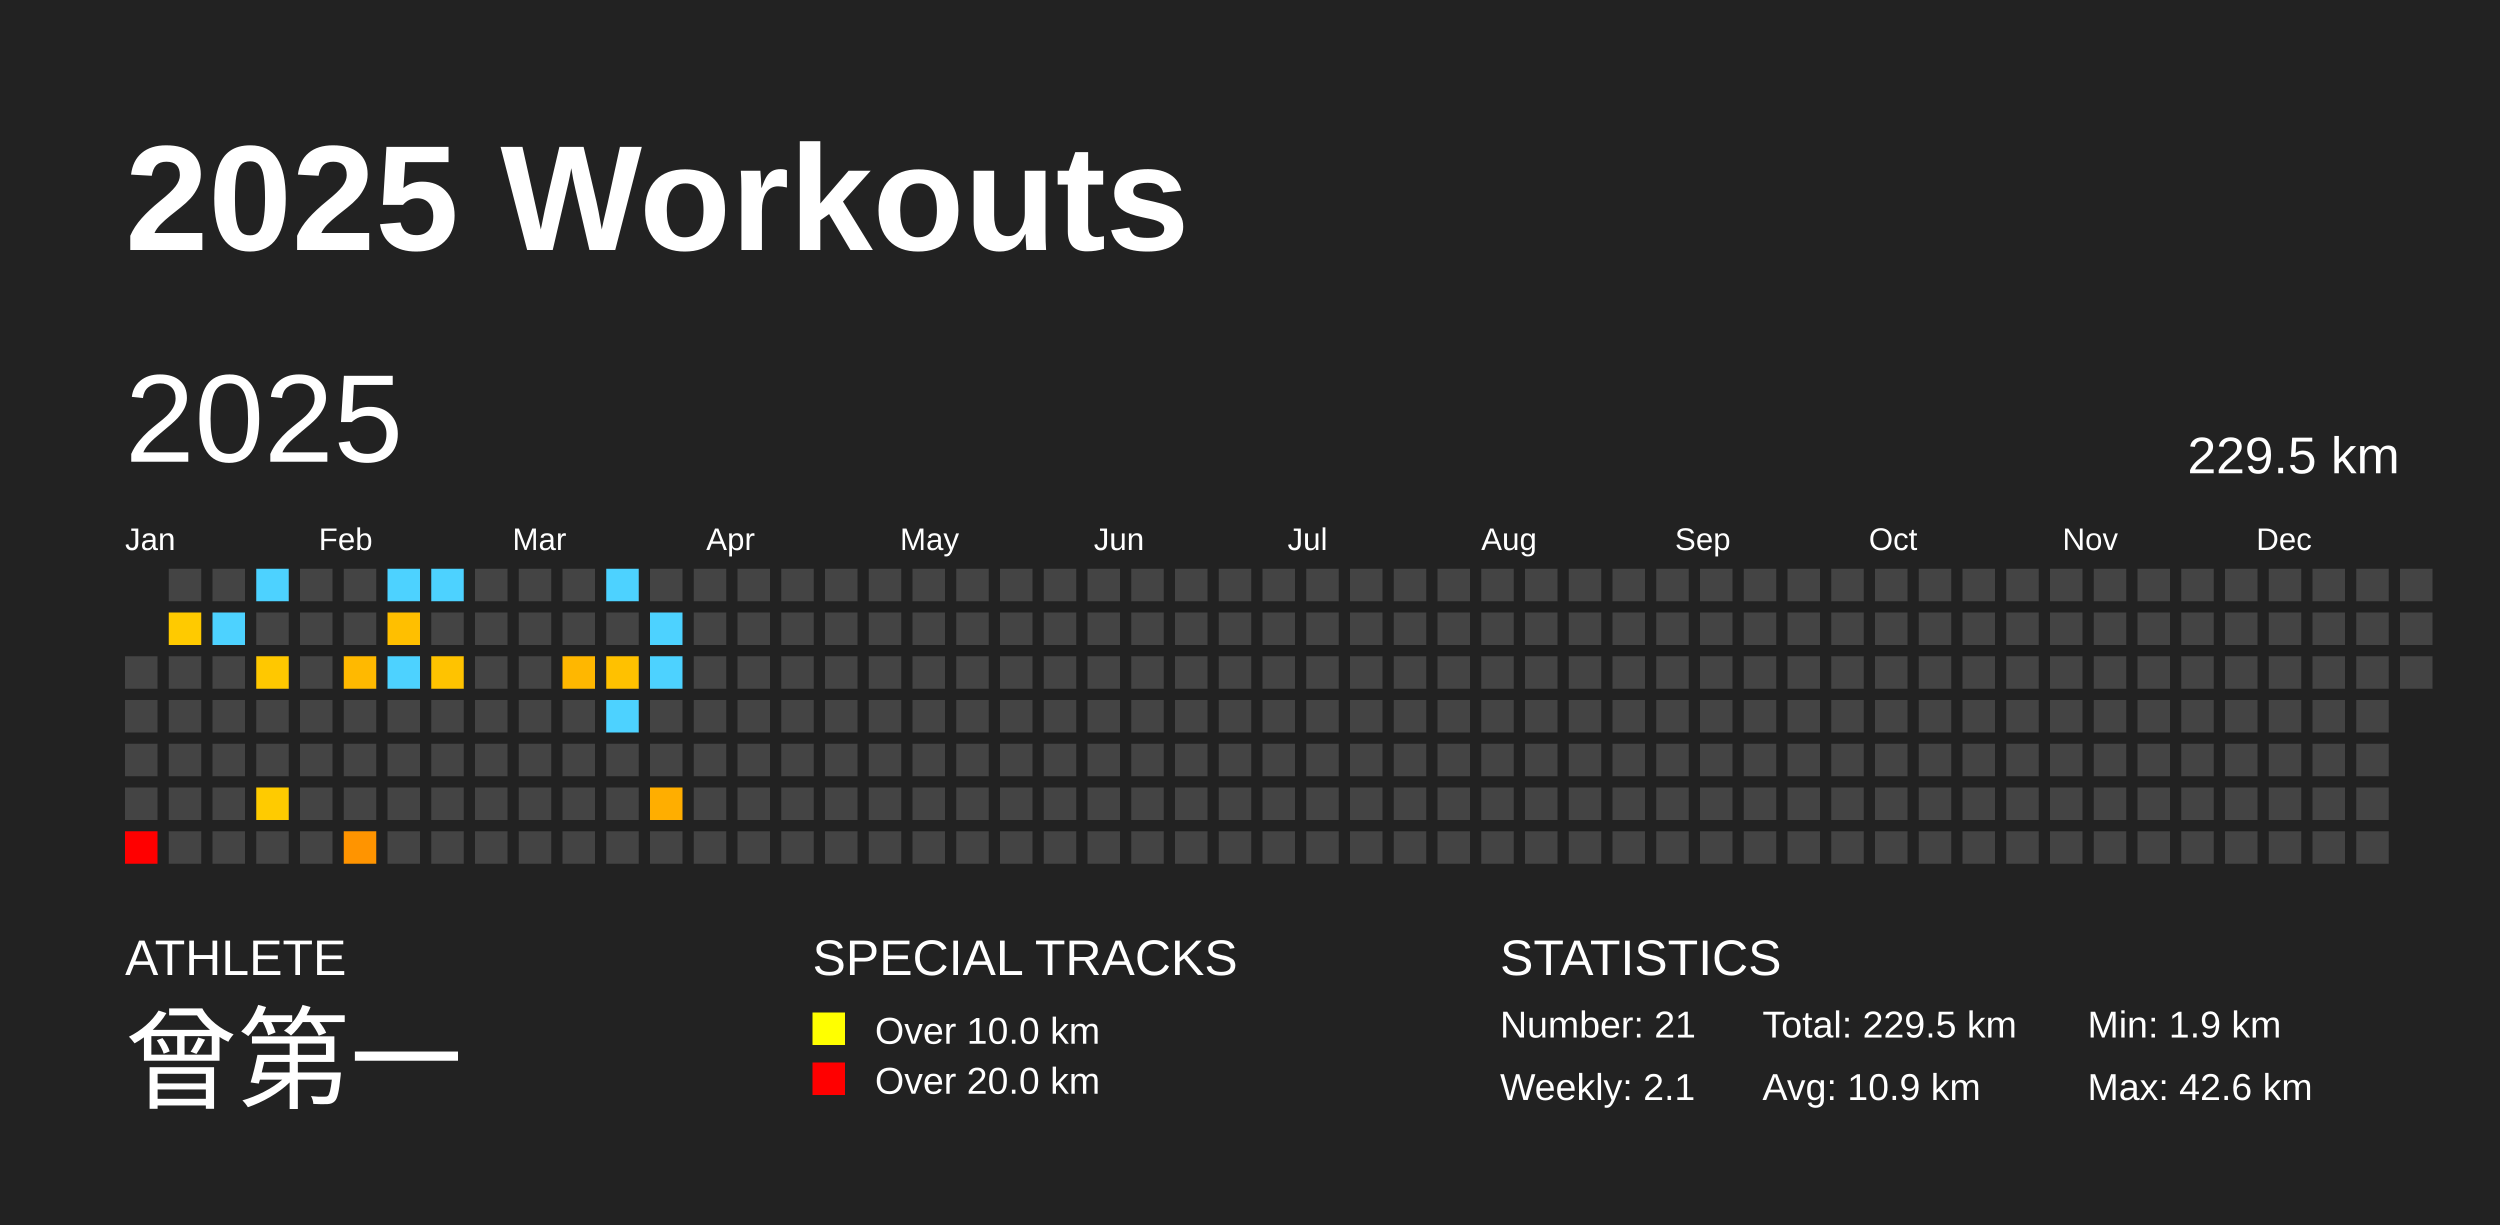
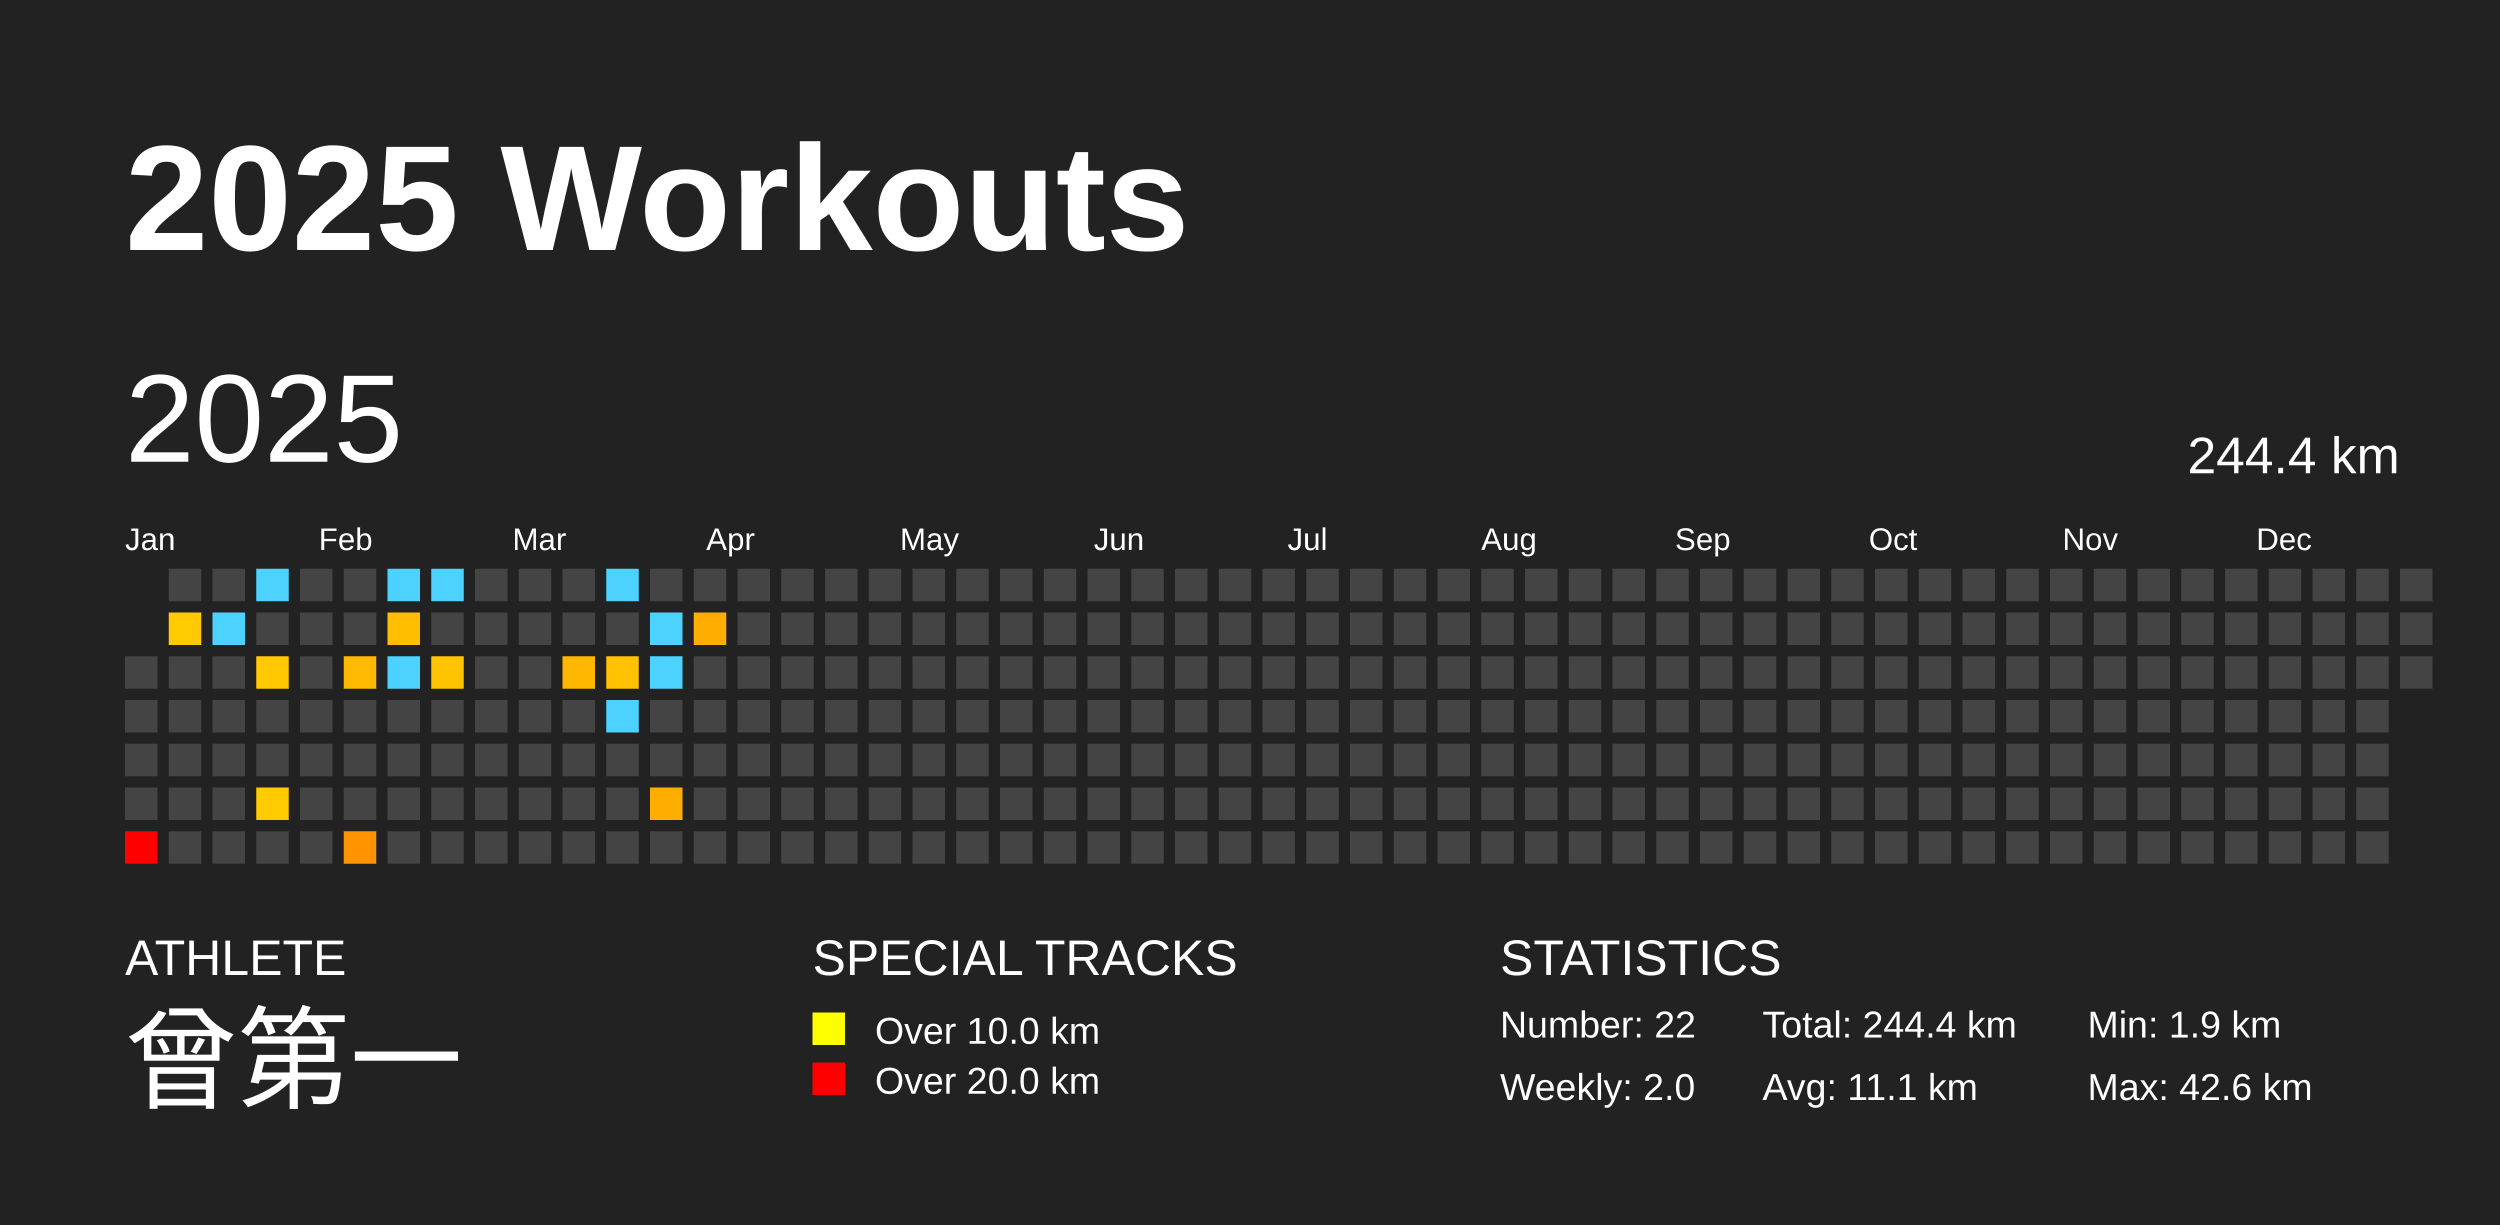
<svg xmlns="http://www.w3.org/2000/svg" baseProfile="full" height="98mm" version="1.1" viewBox="0,0,200,98" width="200mm">
  <defs />
  <rect fill="#222222" height="98" width="200" x="0" y="0" />
  <text fill="#FFFFFF" style="font-size:12px; font-family:Arial; font-weight:bold;" x="10" y="20">2025 Workouts</text>
  <text fill="#FFFFFF" style="font-size:4px; font-family:Arial" x="10" y="78">ATHLETE</text>
  <text fill="#FFFFFF" style="font-size:9px; font-family:Arial" x="10" y="88">曾第一</text>
  <text fill="#FFFFFF" style="font-size:4px; font-family:Arial" x="65" y="78">SPECIAL TRACKS</text>
  <rect fill="yellow" height="2.6" width="2.6" x="65" y="81" />
  <text fill="#FFFFFF" style="font-size:3px; font-family:Arial" x="70" y="83.5">Over 10.0 km</text>
  <rect fill="red" height="2.6" width="2.6" x="65" y="85" />
  <text fill="#FFFFFF" style="font-size:3px; font-family:Arial" x="70" y="87.5">Over 20.0 km</text>
  <text fill="#FFFFFF" style="font-size:4px; font-family:Arial" x="120" y="78">STATISTICS</text>
-   <text fill="#FFFFFF" style="font-size:3px; font-family:Arial" x="120" y="83">Number: 21</text>
-   <text fill="#FFFFFF" style="font-size:3px; font-family:Arial" x="120" y="88">Weekly: 2.1</text>
-   <text fill="#FFFFFF" style="font-size:3px; font-family:Arial" x="141" y="83">Total: 229.5 km</text>
-   <text fill="#FFFFFF" style="font-size:3px; font-family:Arial" x="141" y="88">Avg: 10.9 km</text>
+   <text fill="#FFFFFF" style="font-size:3px; font-family:Arial" x="120" y="83">Number: 22</text>
+   <text fill="#FFFFFF" style="font-size:3px; font-family:Arial" x="120" y="88">Weekly: 2.0</text>
+   <text fill="#FFFFFF" style="font-size:3px; font-family:Arial" x="141" y="83">Total: 244.4 km</text>
+   <text fill="#FFFFFF" style="font-size:3px; font-family:Arial" x="141" y="88">Avg: 11.1 km</text>
  <text fill="#FFFFFF" style="font-size:3px; font-family:Arial" x="167" y="83">Min: 1.9 km</text>
  <text fill="#FFFFFF" style="font-size:3px; font-family:Arial" x="167" y="88">Max: 42.6 km</text>
  <text dominant-baseline="hanging" fill="#FFFFFF" style="font-size:10.0px; font-family:Arial;" x="10" y="30">2025</text>
-   <text dominant-baseline="hanging" fill="#FFFFFF" style="font-size:4.125px; font-family:Arial;" x="175" y="35">229.5 km</text>
+   <text dominant-baseline="hanging" fill="#FFFFFF" style="font-size:4.125px; font-family:Arial;" x="175" y="35">244.4 km</text>
  <text fill="#FFFFFF" style="font-size:2.5px; font-family:Arial" x="10.0" y="44">Jan</text>
  <text fill="#FFFFFF" style="font-size:2.5px; font-family:Arial" x="25.5" y="44">Feb</text>
  <text fill="#FFFFFF" style="font-size:2.5px; font-family:Arial" x="41.0" y="44">Mar</text>
  <text fill="#FFFFFF" style="font-size:2.5px; font-family:Arial" x="56.5" y="44">Apr</text>
  <text fill="#FFFFFF" style="font-size:2.5px; font-family:Arial" x="72.0" y="44">May</text>
  <text fill="#FFFFFF" style="font-size:2.5px; font-family:Arial" x="87.5" y="44">Jun</text>
  <text fill="#FFFFFF" style="font-size:2.5px; font-family:Arial" x="103.0" y="44">Jul</text>
  <text fill="#FFFFFF" style="font-size:2.5px; font-family:Arial" x="118.5" y="44">Aug</text>
  <text fill="#FFFFFF" style="font-size:2.5px; font-family:Arial" x="134.0" y="44">Sep</text>
  <text fill="#FFFFFF" style="font-size:2.5px; font-family:Arial" x="149.5" y="44">Oct</text>
  <text fill="#FFFFFF" style="font-size:2.5px; font-family:Arial" x="165.0" y="44">Nov</text>
  <text fill="#FFFFFF" style="font-size:2.5px; font-family:Arial" x="180.5" y="44">Dec</text>
  <rect fill="#444444" height="2.6" width="2.6" x="10.0" y="52.5" />
  <rect fill="#444444" height="2.6" width="2.6" x="10.0" y="56.0" />
  <rect fill="#444444" height="2.6" width="2.6" x="10.0" y="59.5" />
  <rect fill="#444444" height="2.6" width="2.6" x="10.0" y="63.0" />
  <rect fill="red" height="2.6" width="2.6" x="10.0" y="66.5" />
  <rect fill="#444444" height="2.6" width="2.6" x="13.5" y="45.5" />
  <rect fill="#ffca00" height="2.6" width="2.6" x="13.5" y="49.0" />
  <rect fill="#444444" height="2.6" width="2.6" x="13.5" y="52.5" />
  <rect fill="#444444" height="2.6" width="2.6" x="13.5" y="56.0" />
  <rect fill="#444444" height="2.6" width="2.6" x="13.5" y="59.5" />
  <rect fill="#444444" height="2.6" width="2.6" x="13.5" y="63.0" />
  <rect fill="#444444" height="2.6" width="2.6" x="13.5" y="66.5" />
  <rect fill="#444444" height="2.6" width="2.6" x="17.0" y="45.5" />
  <rect fill="#4dd2ff" height="2.6" width="2.6" x="17.0" y="49.0" />
  <rect fill="#444444" height="2.6" width="2.6" x="17.0" y="52.5" />
  <rect fill="#444444" height="2.6" width="2.6" x="17.0" y="56.0" />
  <rect fill="#444444" height="2.6" width="2.6" x="17.0" y="59.5" />
  <rect fill="#444444" height="2.6" width="2.6" x="17.0" y="63.0" />
  <rect fill="#444444" height="2.6" width="2.6" x="17.0" y="66.5" />
  <rect fill="#4dd2ff" height="2.6" width="2.6" x="20.5" y="45.5" />
  <rect fill="#444444" height="2.6" width="2.6" x="20.5" y="49.0" />
  <rect fill="#ffc800" height="2.6" width="2.6" x="20.5" y="52.5" />
  <rect fill="#444444" height="2.6" width="2.6" x="20.5" y="56.0" />
  <rect fill="#444444" height="2.6" width="2.6" x="20.5" y="59.5" />
  <rect fill="#ffcb00" height="2.6" width="2.6" x="20.5" y="63.0" />
  <rect fill="#444444" height="2.6" width="2.6" x="20.5" y="66.5" />
  <rect fill="#444444" height="2.6" width="2.6" x="24.0" y="45.5" />
  <rect fill="#444444" height="2.6" width="2.6" x="24.0" y="49.0" />
  <rect fill="#444444" height="2.6" width="2.6" x="24.0" y="52.5" />
  <rect fill="#444444" height="2.6" width="2.6" x="24.0" y="56.0" />
  <rect fill="#444444" height="2.6" width="2.6" x="24.0" y="59.5" />
  <rect fill="#444444" height="2.6" width="2.6" x="24.0" y="63.0" />
  <rect fill="#444444" height="2.6" width="2.6" x="24.0" y="66.5" />
  <rect fill="#444444" height="2.6" width="2.6" x="27.5" y="45.5" />
  <rect fill="#444444" height="2.6" width="2.6" x="27.5" y="49.0" />
  <rect fill="#ffb900" height="2.6" width="2.6" x="27.5" y="52.5" />
  <rect fill="#444444" height="2.6" width="2.6" x="27.5" y="56.0" />
  <rect fill="#444444" height="2.6" width="2.6" x="27.5" y="59.5" />
  <rect fill="#444444" height="2.6" width="2.6" x="27.5" y="63.0" />
  <rect fill="#ff9400" height="2.6" width="2.6" x="27.5" y="66.5" />
  <rect fill="#4dd2ff" height="2.6" width="2.6" x="31.0" y="45.5" />
  <rect fill="#ffbf00" height="2.6" width="2.6" x="31.0" y="49.0" />
  <rect fill="#4dd2ff" height="2.6" width="2.6" x="31.0" y="52.5" />
  <rect fill="#444444" height="2.6" width="2.6" x="31.0" y="56.0" />
  <rect fill="#444444" height="2.6" width="2.6" x="31.0" y="59.5" />
  <rect fill="#444444" height="2.6" width="2.6" x="31.0" y="63.0" />
  <rect fill="#444444" height="2.6" width="2.6" x="31.0" y="66.5" />
  <rect fill="#4dd2ff" height="2.6" width="2.6" x="34.5" y="45.5" />
  <rect fill="#444444" height="2.6" width="2.6" x="34.5" y="49.0" />
  <rect fill="#ffc300" height="2.6" width="2.6" x="34.5" y="52.5" />
  <rect fill="#444444" height="2.6" width="2.6" x="34.5" y="56.0" />
  <rect fill="#444444" height="2.6" width="2.6" x="34.5" y="59.5" />
  <rect fill="#444444" height="2.6" width="2.6" x="34.5" y="63.0" />
  <rect fill="#444444" height="2.6" width="2.6" x="34.5" y="66.5" />
  <rect fill="#444444" height="2.6" width="2.6" x="38.0" y="45.5" />
  <rect fill="#444444" height="2.6" width="2.6" x="38.0" y="49.0" />
  <rect fill="#444444" height="2.6" width="2.6" x="38.0" y="52.5" />
  <rect fill="#444444" height="2.6" width="2.6" x="38.0" y="56.0" />
  <rect fill="#444444" height="2.6" width="2.6" x="38.0" y="59.5" />
  <rect fill="#444444" height="2.6" width="2.6" x="38.0" y="63.0" />
  <rect fill="#444444" height="2.6" width="2.6" x="38.0" y="66.5" />
  <rect fill="#444444" height="2.6" width="2.6" x="41.5" y="45.5" />
  <rect fill="#444444" height="2.6" width="2.6" x="41.5" y="49.0" />
  <rect fill="#444444" height="2.6" width="2.6" x="41.5" y="52.5" />
  <rect fill="#444444" height="2.6" width="2.6" x="41.5" y="56.0" />
  <rect fill="#444444" height="2.6" width="2.6" x="41.5" y="59.5" />
  <rect fill="#444444" height="2.6" width="2.6" x="41.5" y="63.0" />
  <rect fill="#444444" height="2.6" width="2.6" x="41.5" y="66.5" />
  <rect fill="#444444" height="2.6" width="2.6" x="45.0" y="45.5" />
  <rect fill="#444444" height="2.6" width="2.6" x="45.0" y="49.0" />
  <rect fill="#ffb700" height="2.6" width="2.6" x="45.0" y="52.5" />
  <rect fill="#444444" height="2.6" width="2.6" x="45.0" y="56.0" />
  <rect fill="#444444" height="2.6" width="2.6" x="45.0" y="59.5" />
  <rect fill="#444444" height="2.6" width="2.6" x="45.0" y="63.0" />
  <rect fill="#444444" height="2.6" width="2.6" x="45.0" y="66.5" />
  <rect fill="#4dd2ff" height="2.6" width="2.6" x="48.5" y="45.5" />
  <rect fill="#444444" height="2.6" width="2.6" x="48.5" y="49.0" />
  <rect fill="#ffc100" height="2.6" width="2.6" x="48.5" y="52.5" />
  <rect fill="#4dd2ff" height="2.6" width="2.6" x="48.5" y="56.0" />
  <rect fill="#444444" height="2.6" width="2.6" x="48.5" y="59.5" />
  <rect fill="#444444" height="2.6" width="2.6" x="48.5" y="63.0" />
  <rect fill="#444444" height="2.6" width="2.6" x="48.5" y="66.5" />
  <rect fill="#444444" height="2.6" width="2.6" x="52.0" y="45.5" />
  <rect fill="#4dd2ff" height="2.6" width="2.6" x="52.0" y="49.0" />
  <rect fill="#4dd2ff" height="2.6" width="2.6" x="52.0" y="52.5" />
  <rect fill="#444444" height="2.6" width="2.6" x="52.0" y="56.0" />
  <rect fill="#444444" height="2.6" width="2.6" x="52.0" y="59.5" />
  <rect fill="#ffae00" height="2.6" width="2.6" x="52.0" y="63.0" />
  <rect fill="#444444" height="2.6" width="2.6" x="52.0" y="66.5" />
  <rect fill="#444444" height="2.6" width="2.6" x="55.5" y="45.5" />
-   <rect fill="#444444" height="2.6" width="2.6" x="55.5" y="49.0" />
+   <rect fill="#ffae00" height="2.6" width="2.6" x="55.5" y="49.0" />
  <rect fill="#444444" height="2.6" width="2.6" x="55.5" y="52.5" />
  <rect fill="#444444" height="2.6" width="2.6" x="55.5" y="56.0" />
  <rect fill="#444444" height="2.6" width="2.6" x="55.5" y="59.5" />
  <rect fill="#444444" height="2.6" width="2.6" x="55.5" y="63.0" />
  <rect fill="#444444" height="2.6" width="2.6" x="55.5" y="66.5" />
  <rect fill="#444444" height="2.6" width="2.6" x="59.0" y="45.5" />
  <rect fill="#444444" height="2.6" width="2.6" x="59.0" y="49.0" />
  <rect fill="#444444" height="2.6" width="2.6" x="59.0" y="52.5" />
  <rect fill="#444444" height="2.6" width="2.6" x="59.0" y="56.0" />
  <rect fill="#444444" height="2.6" width="2.6" x="59.0" y="59.5" />
  <rect fill="#444444" height="2.6" width="2.6" x="59.0" y="63.0" />
  <rect fill="#444444" height="2.6" width="2.6" x="59.0" y="66.5" />
  <rect fill="#444444" height="2.6" width="2.6" x="62.5" y="45.5" />
  <rect fill="#444444" height="2.6" width="2.6" x="62.5" y="49.0" />
  <rect fill="#444444" height="2.6" width="2.6" x="62.5" y="52.5" />
  <rect fill="#444444" height="2.6" width="2.6" x="62.5" y="56.0" />
  <rect fill="#444444" height="2.6" width="2.6" x="62.5" y="59.5" />
  <rect fill="#444444" height="2.6" width="2.6" x="62.5" y="63.0" />
  <rect fill="#444444" height="2.6" width="2.6" x="62.5" y="66.5" />
  <rect fill="#444444" height="2.6" width="2.6" x="66.0" y="45.5" />
  <rect fill="#444444" height="2.6" width="2.6" x="66.0" y="49.0" />
  <rect fill="#444444" height="2.6" width="2.6" x="66.0" y="52.5" />
  <rect fill="#444444" height="2.6" width="2.6" x="66.0" y="56.0" />
  <rect fill="#444444" height="2.6" width="2.6" x="66.0" y="59.5" />
  <rect fill="#444444" height="2.6" width="2.6" x="66.0" y="63.0" />
  <rect fill="#444444" height="2.6" width="2.6" x="66.0" y="66.5" />
  <rect fill="#444444" height="2.6" width="2.6" x="69.5" y="45.5" />
  <rect fill="#444444" height="2.6" width="2.6" x="69.5" y="49.0" />
  <rect fill="#444444" height="2.6" width="2.6" x="69.5" y="52.5" />
  <rect fill="#444444" height="2.6" width="2.6" x="69.5" y="56.0" />
  <rect fill="#444444" height="2.6" width="2.6" x="69.5" y="59.5" />
  <rect fill="#444444" height="2.6" width="2.6" x="69.5" y="63.0" />
  <rect fill="#444444" height="2.6" width="2.6" x="69.5" y="66.5" />
  <rect fill="#444444" height="2.6" width="2.6" x="73.0" y="45.5" />
  <rect fill="#444444" height="2.6" width="2.6" x="73.0" y="49.0" />
  <rect fill="#444444" height="2.6" width="2.6" x="73.0" y="52.5" />
  <rect fill="#444444" height="2.6" width="2.6" x="73.0" y="56.0" />
  <rect fill="#444444" height="2.6" width="2.6" x="73.0" y="59.5" />
  <rect fill="#444444" height="2.6" width="2.6" x="73.0" y="63.0" />
  <rect fill="#444444" height="2.6" width="2.6" x="73.0" y="66.5" />
  <rect fill="#444444" height="2.6" width="2.6" x="76.5" y="45.5" />
  <rect fill="#444444" height="2.6" width="2.6" x="76.5" y="49.0" />
  <rect fill="#444444" height="2.6" width="2.6" x="76.5" y="52.5" />
  <rect fill="#444444" height="2.6" width="2.6" x="76.5" y="56.0" />
  <rect fill="#444444" height="2.6" width="2.6" x="76.5" y="59.5" />
  <rect fill="#444444" height="2.6" width="2.6" x="76.5" y="63.0" />
  <rect fill="#444444" height="2.6" width="2.6" x="76.5" y="66.5" />
  <rect fill="#444444" height="2.6" width="2.6" x="80.0" y="45.5" />
  <rect fill="#444444" height="2.6" width="2.6" x="80.0" y="49.0" />
  <rect fill="#444444" height="2.6" width="2.6" x="80.0" y="52.5" />
  <rect fill="#444444" height="2.6" width="2.6" x="80.0" y="56.0" />
  <rect fill="#444444" height="2.6" width="2.6" x="80.0" y="59.5" />
  <rect fill="#444444" height="2.6" width="2.6" x="80.0" y="63.0" />
  <rect fill="#444444" height="2.6" width="2.6" x="80.0" y="66.5" />
  <rect fill="#444444" height="2.6" width="2.6" x="83.5" y="45.5" />
  <rect fill="#444444" height="2.6" width="2.6" x="83.5" y="49.0" />
  <rect fill="#444444" height="2.6" width="2.6" x="83.5" y="52.5" />
  <rect fill="#444444" height="2.6" width="2.6" x="83.5" y="56.0" />
  <rect fill="#444444" height="2.6" width="2.6" x="83.5" y="59.5" />
  <rect fill="#444444" height="2.6" width="2.6" x="83.5" y="63.0" />
  <rect fill="#444444" height="2.6" width="2.6" x="83.5" y="66.5" />
  <rect fill="#444444" height="2.6" width="2.6" x="87.0" y="45.5" />
  <rect fill="#444444" height="2.6" width="2.6" x="87.0" y="49.0" />
  <rect fill="#444444" height="2.6" width="2.6" x="87.0" y="52.5" />
  <rect fill="#444444" height="2.6" width="2.6" x="87.0" y="56.0" />
  <rect fill="#444444" height="2.6" width="2.6" x="87.0" y="59.5" />
  <rect fill="#444444" height="2.6" width="2.6" x="87.0" y="63.0" />
  <rect fill="#444444" height="2.6" width="2.6" x="87.0" y="66.5" />
  <rect fill="#444444" height="2.6" width="2.6" x="90.5" y="45.5" />
  <rect fill="#444444" height="2.6" width="2.6" x="90.5" y="49.0" />
  <rect fill="#444444" height="2.6" width="2.6" x="90.5" y="52.5" />
  <rect fill="#444444" height="2.6" width="2.6" x="90.5" y="56.0" />
  <rect fill="#444444" height="2.6" width="2.6" x="90.5" y="59.5" />
  <rect fill="#444444" height="2.6" width="2.6" x="90.5" y="63.0" />
  <rect fill="#444444" height="2.6" width="2.6" x="90.5" y="66.5" />
  <rect fill="#444444" height="2.6" width="2.6" x="94.0" y="45.5" />
  <rect fill="#444444" height="2.6" width="2.6" x="94.0" y="49.0" />
  <rect fill="#444444" height="2.6" width="2.6" x="94.0" y="52.5" />
  <rect fill="#444444" height="2.6" width="2.6" x="94.0" y="56.0" />
  <rect fill="#444444" height="2.6" width="2.6" x="94.0" y="59.5" />
  <rect fill="#444444" height="2.6" width="2.6" x="94.0" y="63.0" />
  <rect fill="#444444" height="2.6" width="2.6" x="94.0" y="66.5" />
  <rect fill="#444444" height="2.6" width="2.6" x="97.5" y="45.5" />
  <rect fill="#444444" height="2.6" width="2.6" x="97.5" y="49.0" />
  <rect fill="#444444" height="2.6" width="2.6" x="97.5" y="52.5" />
  <rect fill="#444444" height="2.6" width="2.6" x="97.5" y="56.0" />
  <rect fill="#444444" height="2.6" width="2.6" x="97.5" y="59.5" />
  <rect fill="#444444" height="2.6" width="2.6" x="97.5" y="63.0" />
  <rect fill="#444444" height="2.6" width="2.6" x="97.5" y="66.5" />
  <rect fill="#444444" height="2.6" width="2.6" x="101.0" y="45.5" />
  <rect fill="#444444" height="2.6" width="2.6" x="101.0" y="49.0" />
  <rect fill="#444444" height="2.6" width="2.6" x="101.0" y="52.5" />
  <rect fill="#444444" height="2.6" width="2.6" x="101.0" y="56.0" />
  <rect fill="#444444" height="2.6" width="2.6" x="101.0" y="59.5" />
  <rect fill="#444444" height="2.6" width="2.6" x="101.0" y="63.0" />
  <rect fill="#444444" height="2.6" width="2.6" x="101.0" y="66.5" />
  <rect fill="#444444" height="2.6" width="2.6" x="104.5" y="45.5" />
  <rect fill="#444444" height="2.6" width="2.6" x="104.5" y="49.0" />
  <rect fill="#444444" height="2.6" width="2.6" x="104.5" y="52.5" />
  <rect fill="#444444" height="2.6" width="2.6" x="104.5" y="56.0" />
  <rect fill="#444444" height="2.6" width="2.6" x="104.5" y="59.5" />
  <rect fill="#444444" height="2.6" width="2.6" x="104.5" y="63.0" />
  <rect fill="#444444" height="2.6" width="2.6" x="104.5" y="66.5" />
  <rect fill="#444444" height="2.6" width="2.6" x="108.0" y="45.5" />
  <rect fill="#444444" height="2.6" width="2.6" x="108.0" y="49.0" />
  <rect fill="#444444" height="2.6" width="2.6" x="108.0" y="52.5" />
  <rect fill="#444444" height="2.6" width="2.6" x="108.0" y="56.0" />
  <rect fill="#444444" height="2.6" width="2.6" x="108.0" y="59.5" />
  <rect fill="#444444" height="2.6" width="2.6" x="108.0" y="63.0" />
  <rect fill="#444444" height="2.6" width="2.6" x="108.0" y="66.5" />
  <rect fill="#444444" height="2.6" width="2.6" x="111.5" y="45.5" />
  <rect fill="#444444" height="2.6" width="2.6" x="111.5" y="49.0" />
  <rect fill="#444444" height="2.6" width="2.6" x="111.5" y="52.5" />
  <rect fill="#444444" height="2.6" width="2.6" x="111.5" y="56.0" />
  <rect fill="#444444" height="2.6" width="2.6" x="111.5" y="59.5" />
  <rect fill="#444444" height="2.6" width="2.6" x="111.5" y="63.0" />
  <rect fill="#444444" height="2.6" width="2.6" x="111.5" y="66.5" />
  <rect fill="#444444" height="2.6" width="2.6" x="115.0" y="45.5" />
  <rect fill="#444444" height="2.6" width="2.6" x="115.0" y="49.0" />
  <rect fill="#444444" height="2.6" width="2.6" x="115.0" y="52.5" />
  <rect fill="#444444" height="2.6" width="2.6" x="115.0" y="56.0" />
  <rect fill="#444444" height="2.6" width="2.6" x="115.0" y="59.5" />
  <rect fill="#444444" height="2.6" width="2.6" x="115.0" y="63.0" />
  <rect fill="#444444" height="2.6" width="2.6" x="115.0" y="66.5" />
  <rect fill="#444444" height="2.6" width="2.6" x="118.5" y="45.5" />
  <rect fill="#444444" height="2.6" width="2.6" x="118.5" y="49.0" />
  <rect fill="#444444" height="2.6" width="2.6" x="118.5" y="52.5" />
  <rect fill="#444444" height="2.6" width="2.6" x="118.5" y="56.0" />
  <rect fill="#444444" height="2.6" width="2.6" x="118.5" y="59.5" />
  <rect fill="#444444" height="2.6" width="2.6" x="118.5" y="63.0" />
  <rect fill="#444444" height="2.6" width="2.6" x="118.5" y="66.5" />
  <rect fill="#444444" height="2.6" width="2.6" x="122.0" y="45.5" />
  <rect fill="#444444" height="2.6" width="2.6" x="122.0" y="49.0" />
  <rect fill="#444444" height="2.6" width="2.6" x="122.0" y="52.5" />
  <rect fill="#444444" height="2.6" width="2.6" x="122.0" y="56.0" />
  <rect fill="#444444" height="2.6" width="2.6" x="122.0" y="59.5" />
  <rect fill="#444444" height="2.6" width="2.6" x="122.0" y="63.0" />
  <rect fill="#444444" height="2.6" width="2.6" x="122.0" y="66.5" />
  <rect fill="#444444" height="2.6" width="2.6" x="125.5" y="45.5" />
  <rect fill="#444444" height="2.6" width="2.6" x="125.5" y="49.0" />
  <rect fill="#444444" height="2.6" width="2.6" x="125.5" y="52.5" />
  <rect fill="#444444" height="2.6" width="2.6" x="125.5" y="56.0" />
  <rect fill="#444444" height="2.6" width="2.6" x="125.5" y="59.5" />
  <rect fill="#444444" height="2.6" width="2.6" x="125.5" y="63.0" />
  <rect fill="#444444" height="2.6" width="2.6" x="125.5" y="66.5" />
  <rect fill="#444444" height="2.6" width="2.6" x="129.0" y="45.5" />
  <rect fill="#444444" height="2.6" width="2.6" x="129.0" y="49.0" />
  <rect fill="#444444" height="2.6" width="2.6" x="129.0" y="52.5" />
  <rect fill="#444444" height="2.6" width="2.6" x="129.0" y="56.0" />
  <rect fill="#444444" height="2.6" width="2.6" x="129.0" y="59.5" />
  <rect fill="#444444" height="2.6" width="2.6" x="129.0" y="63.0" />
  <rect fill="#444444" height="2.6" width="2.6" x="129.0" y="66.5" />
  <rect fill="#444444" height="2.6" width="2.6" x="132.5" y="45.5" />
  <rect fill="#444444" height="2.6" width="2.6" x="132.5" y="49.0" />
  <rect fill="#444444" height="2.6" width="2.6" x="132.5" y="52.5" />
  <rect fill="#444444" height="2.6" width="2.6" x="132.5" y="56.0" />
  <rect fill="#444444" height="2.6" width="2.6" x="132.5" y="59.5" />
  <rect fill="#444444" height="2.6" width="2.6" x="132.5" y="63.0" />
  <rect fill="#444444" height="2.6" width="2.6" x="132.5" y="66.5" />
  <rect fill="#444444" height="2.6" width="2.6" x="136.0" y="45.5" />
  <rect fill="#444444" height="2.6" width="2.6" x="136.0" y="49.0" />
  <rect fill="#444444" height="2.6" width="2.6" x="136.0" y="52.5" />
  <rect fill="#444444" height="2.6" width="2.6" x="136.0" y="56.0" />
  <rect fill="#444444" height="2.6" width="2.6" x="136.0" y="59.5" />
  <rect fill="#444444" height="2.6" width="2.6" x="136.0" y="63.0" />
  <rect fill="#444444" height="2.6" width="2.6" x="136.0" y="66.5" />
  <rect fill="#444444" height="2.6" width="2.6" x="139.5" y="45.5" />
  <rect fill="#444444" height="2.6" width="2.6" x="139.5" y="49.0" />
  <rect fill="#444444" height="2.6" width="2.6" x="139.5" y="52.5" />
  <rect fill="#444444" height="2.6" width="2.6" x="139.5" y="56.0" />
  <rect fill="#444444" height="2.6" width="2.6" x="139.5" y="59.5" />
  <rect fill="#444444" height="2.6" width="2.6" x="139.5" y="63.0" />
  <rect fill="#444444" height="2.6" width="2.6" x="139.5" y="66.5" />
  <rect fill="#444444" height="2.6" width="2.6" x="143.0" y="45.5" />
  <rect fill="#444444" height="2.6" width="2.6" x="143.0" y="49.0" />
  <rect fill="#444444" height="2.6" width="2.6" x="143.0" y="52.5" />
  <rect fill="#444444" height="2.6" width="2.6" x="143.0" y="56.0" />
  <rect fill="#444444" height="2.6" width="2.6" x="143.0" y="59.5" />
  <rect fill="#444444" height="2.6" width="2.6" x="143.0" y="63.0" />
  <rect fill="#444444" height="2.6" width="2.6" x="143.0" y="66.5" />
  <rect fill="#444444" height="2.6" width="2.6" x="146.5" y="45.5" />
  <rect fill="#444444" height="2.6" width="2.6" x="146.5" y="49.0" />
  <rect fill="#444444" height="2.6" width="2.6" x="146.5" y="52.5" />
  <rect fill="#444444" height="2.6" width="2.6" x="146.5" y="56.0" />
  <rect fill="#444444" height="2.6" width="2.6" x="146.5" y="59.5" />
  <rect fill="#444444" height="2.6" width="2.6" x="146.5" y="63.0" />
  <rect fill="#444444" height="2.6" width="2.6" x="146.5" y="66.5" />
  <rect fill="#444444" height="2.6" width="2.6" x="150.0" y="45.5" />
  <rect fill="#444444" height="2.6" width="2.6" x="150.0" y="49.0" />
  <rect fill="#444444" height="2.6" width="2.6" x="150.0" y="52.5" />
  <rect fill="#444444" height="2.6" width="2.6" x="150.0" y="56.0" />
  <rect fill="#444444" height="2.6" width="2.6" x="150.0" y="59.5" />
  <rect fill="#444444" height="2.6" width="2.6" x="150.0" y="63.0" />
  <rect fill="#444444" height="2.6" width="2.6" x="150.0" y="66.5" />
  <rect fill="#444444" height="2.6" width="2.6" x="153.5" y="45.5" />
  <rect fill="#444444" height="2.6" width="2.6" x="153.5" y="49.0" />
  <rect fill="#444444" height="2.6" width="2.6" x="153.5" y="52.5" />
  <rect fill="#444444" height="2.6" width="2.6" x="153.5" y="56.0" />
  <rect fill="#444444" height="2.6" width="2.6" x="153.5" y="59.5" />
  <rect fill="#444444" height="2.6" width="2.6" x="153.5" y="63.0" />
  <rect fill="#444444" height="2.6" width="2.6" x="153.5" y="66.5" />
  <rect fill="#444444" height="2.6" width="2.6" x="157.0" y="45.5" />
  <rect fill="#444444" height="2.6" width="2.6" x="157.0" y="49.0" />
  <rect fill="#444444" height="2.6" width="2.6" x="157.0" y="52.5" />
  <rect fill="#444444" height="2.6" width="2.6" x="157.0" y="56.0" />
  <rect fill="#444444" height="2.6" width="2.6" x="157.0" y="59.5" />
  <rect fill="#444444" height="2.6" width="2.6" x="157.0" y="63.0" />
  <rect fill="#444444" height="2.6" width="2.6" x="157.0" y="66.5" />
  <rect fill="#444444" height="2.6" width="2.6" x="160.5" y="45.5" />
  <rect fill="#444444" height="2.6" width="2.6" x="160.5" y="49.0" />
  <rect fill="#444444" height="2.6" width="2.6" x="160.5" y="52.5" />
  <rect fill="#444444" height="2.6" width="2.6" x="160.5" y="56.0" />
  <rect fill="#444444" height="2.6" width="2.6" x="160.5" y="59.5" />
  <rect fill="#444444" height="2.6" width="2.6" x="160.5" y="63.0" />
  <rect fill="#444444" height="2.6" width="2.6" x="160.5" y="66.5" />
  <rect fill="#444444" height="2.6" width="2.6" x="164.0" y="45.5" />
  <rect fill="#444444" height="2.6" width="2.6" x="164.0" y="49.0" />
  <rect fill="#444444" height="2.6" width="2.6" x="164.0" y="52.5" />
  <rect fill="#444444" height="2.6" width="2.6" x="164.0" y="56.0" />
  <rect fill="#444444" height="2.6" width="2.6" x="164.0" y="59.5" />
  <rect fill="#444444" height="2.6" width="2.6" x="164.0" y="63.0" />
  <rect fill="#444444" height="2.6" width="2.6" x="164.0" y="66.5" />
  <rect fill="#444444" height="2.6" width="2.6" x="167.5" y="45.5" />
  <rect fill="#444444" height="2.6" width="2.6" x="167.5" y="49.0" />
  <rect fill="#444444" height="2.6" width="2.6" x="167.5" y="52.5" />
  <rect fill="#444444" height="2.6" width="2.6" x="167.5" y="56.0" />
  <rect fill="#444444" height="2.6" width="2.6" x="167.5" y="59.5" />
  <rect fill="#444444" height="2.6" width="2.6" x="167.5" y="63.0" />
  <rect fill="#444444" height="2.6" width="2.6" x="167.5" y="66.5" />
  <rect fill="#444444" height="2.6" width="2.6" x="171.0" y="45.5" />
  <rect fill="#444444" height="2.6" width="2.6" x="171.0" y="49.0" />
  <rect fill="#444444" height="2.6" width="2.6" x="171.0" y="52.5" />
  <rect fill="#444444" height="2.6" width="2.6" x="171.0" y="56.0" />
  <rect fill="#444444" height="2.6" width="2.6" x="171.0" y="59.5" />
  <rect fill="#444444" height="2.6" width="2.6" x="171.0" y="63.0" />
  <rect fill="#444444" height="2.6" width="2.6" x="171.0" y="66.5" />
  <rect fill="#444444" height="2.6" width="2.6" x="174.5" y="45.5" />
  <rect fill="#444444" height="2.6" width="2.6" x="174.5" y="49.0" />
  <rect fill="#444444" height="2.6" width="2.6" x="174.5" y="52.5" />
  <rect fill="#444444" height="2.6" width="2.6" x="174.5" y="56.0" />
  <rect fill="#444444" height="2.6" width="2.6" x="174.5" y="59.5" />
  <rect fill="#444444" height="2.6" width="2.6" x="174.5" y="63.0" />
  <rect fill="#444444" height="2.6" width="2.6" x="174.5" y="66.5" />
  <rect fill="#444444" height="2.6" width="2.6" x="178.0" y="45.5" />
  <rect fill="#444444" height="2.6" width="2.6" x="178.0" y="49.0" />
  <rect fill="#444444" height="2.6" width="2.6" x="178.0" y="52.5" />
  <rect fill="#444444" height="2.6" width="2.6" x="178.0" y="56.0" />
  <rect fill="#444444" height="2.6" width="2.6" x="178.0" y="59.5" />
  <rect fill="#444444" height="2.6" width="2.6" x="178.0" y="63.0" />
  <rect fill="#444444" height="2.6" width="2.6" x="178.0" y="66.5" />
  <rect fill="#444444" height="2.6" width="2.6" x="181.5" y="45.5" />
  <rect fill="#444444" height="2.6" width="2.6" x="181.5" y="49.0" />
  <rect fill="#444444" height="2.6" width="2.6" x="181.5" y="52.5" />
  <rect fill="#444444" height="2.6" width="2.6" x="181.5" y="56.0" />
  <rect fill="#444444" height="2.6" width="2.6" x="181.5" y="59.5" />
  <rect fill="#444444" height="2.6" width="2.6" x="181.5" y="63.0" />
  <rect fill="#444444" height="2.6" width="2.6" x="181.5" y="66.5" />
  <rect fill="#444444" height="2.6" width="2.6" x="185.0" y="45.5" />
  <rect fill="#444444" height="2.6" width="2.6" x="185.0" y="49.0" />
  <rect fill="#444444" height="2.6" width="2.6" x="185.0" y="52.5" />
  <rect fill="#444444" height="2.6" width="2.6" x="185.0" y="56.0" />
  <rect fill="#444444" height="2.6" width="2.6" x="185.0" y="59.5" />
  <rect fill="#444444" height="2.6" width="2.6" x="185.0" y="63.0" />
  <rect fill="#444444" height="2.6" width="2.6" x="185.0" y="66.5" />
  <rect fill="#444444" height="2.6" width="2.6" x="188.5" y="45.5" />
  <rect fill="#444444" height="2.6" width="2.6" x="188.5" y="49.0" />
  <rect fill="#444444" height="2.6" width="2.6" x="188.5" y="52.5" />
  <rect fill="#444444" height="2.6" width="2.6" x="188.5" y="56.0" />
  <rect fill="#444444" height="2.6" width="2.6" x="188.5" y="59.5" />
  <rect fill="#444444" height="2.6" width="2.6" x="188.5" y="63.0" />
  <rect fill="#444444" height="2.6" width="2.6" x="188.5" y="66.5" />
  <rect fill="#444444" height="2.6" width="2.6" x="192.0" y="45.5" />
  <rect fill="#444444" height="2.6" width="2.6" x="192.0" y="49.0" />
  <rect fill="#444444" height="2.6" width="2.6" x="192.0" y="52.5" />
</svg>
